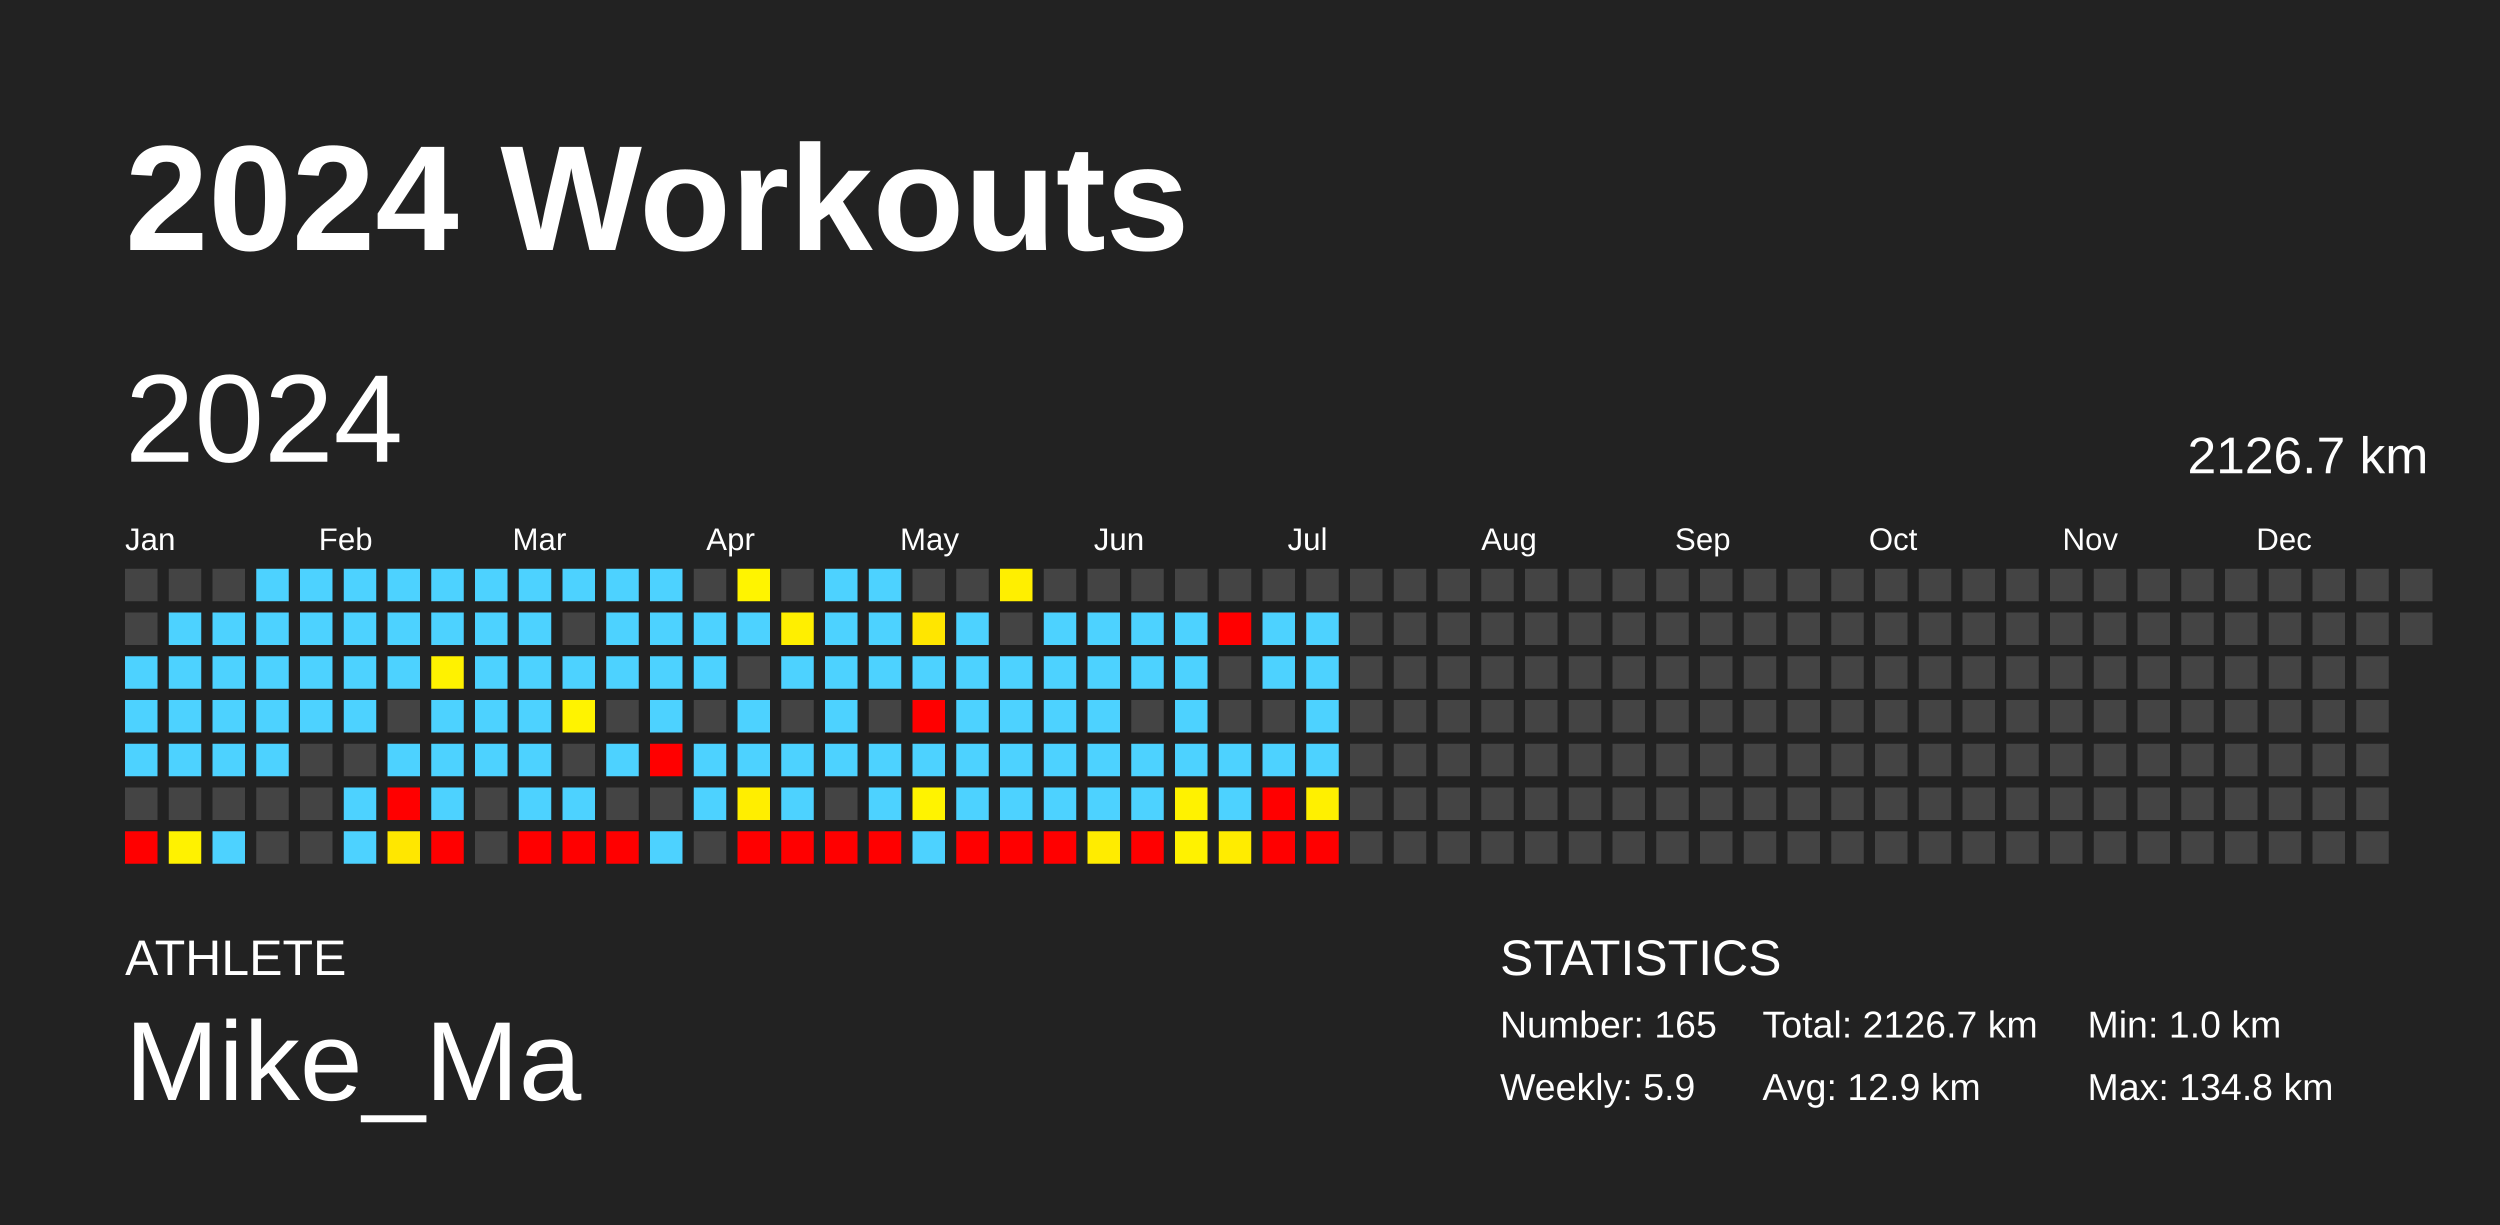
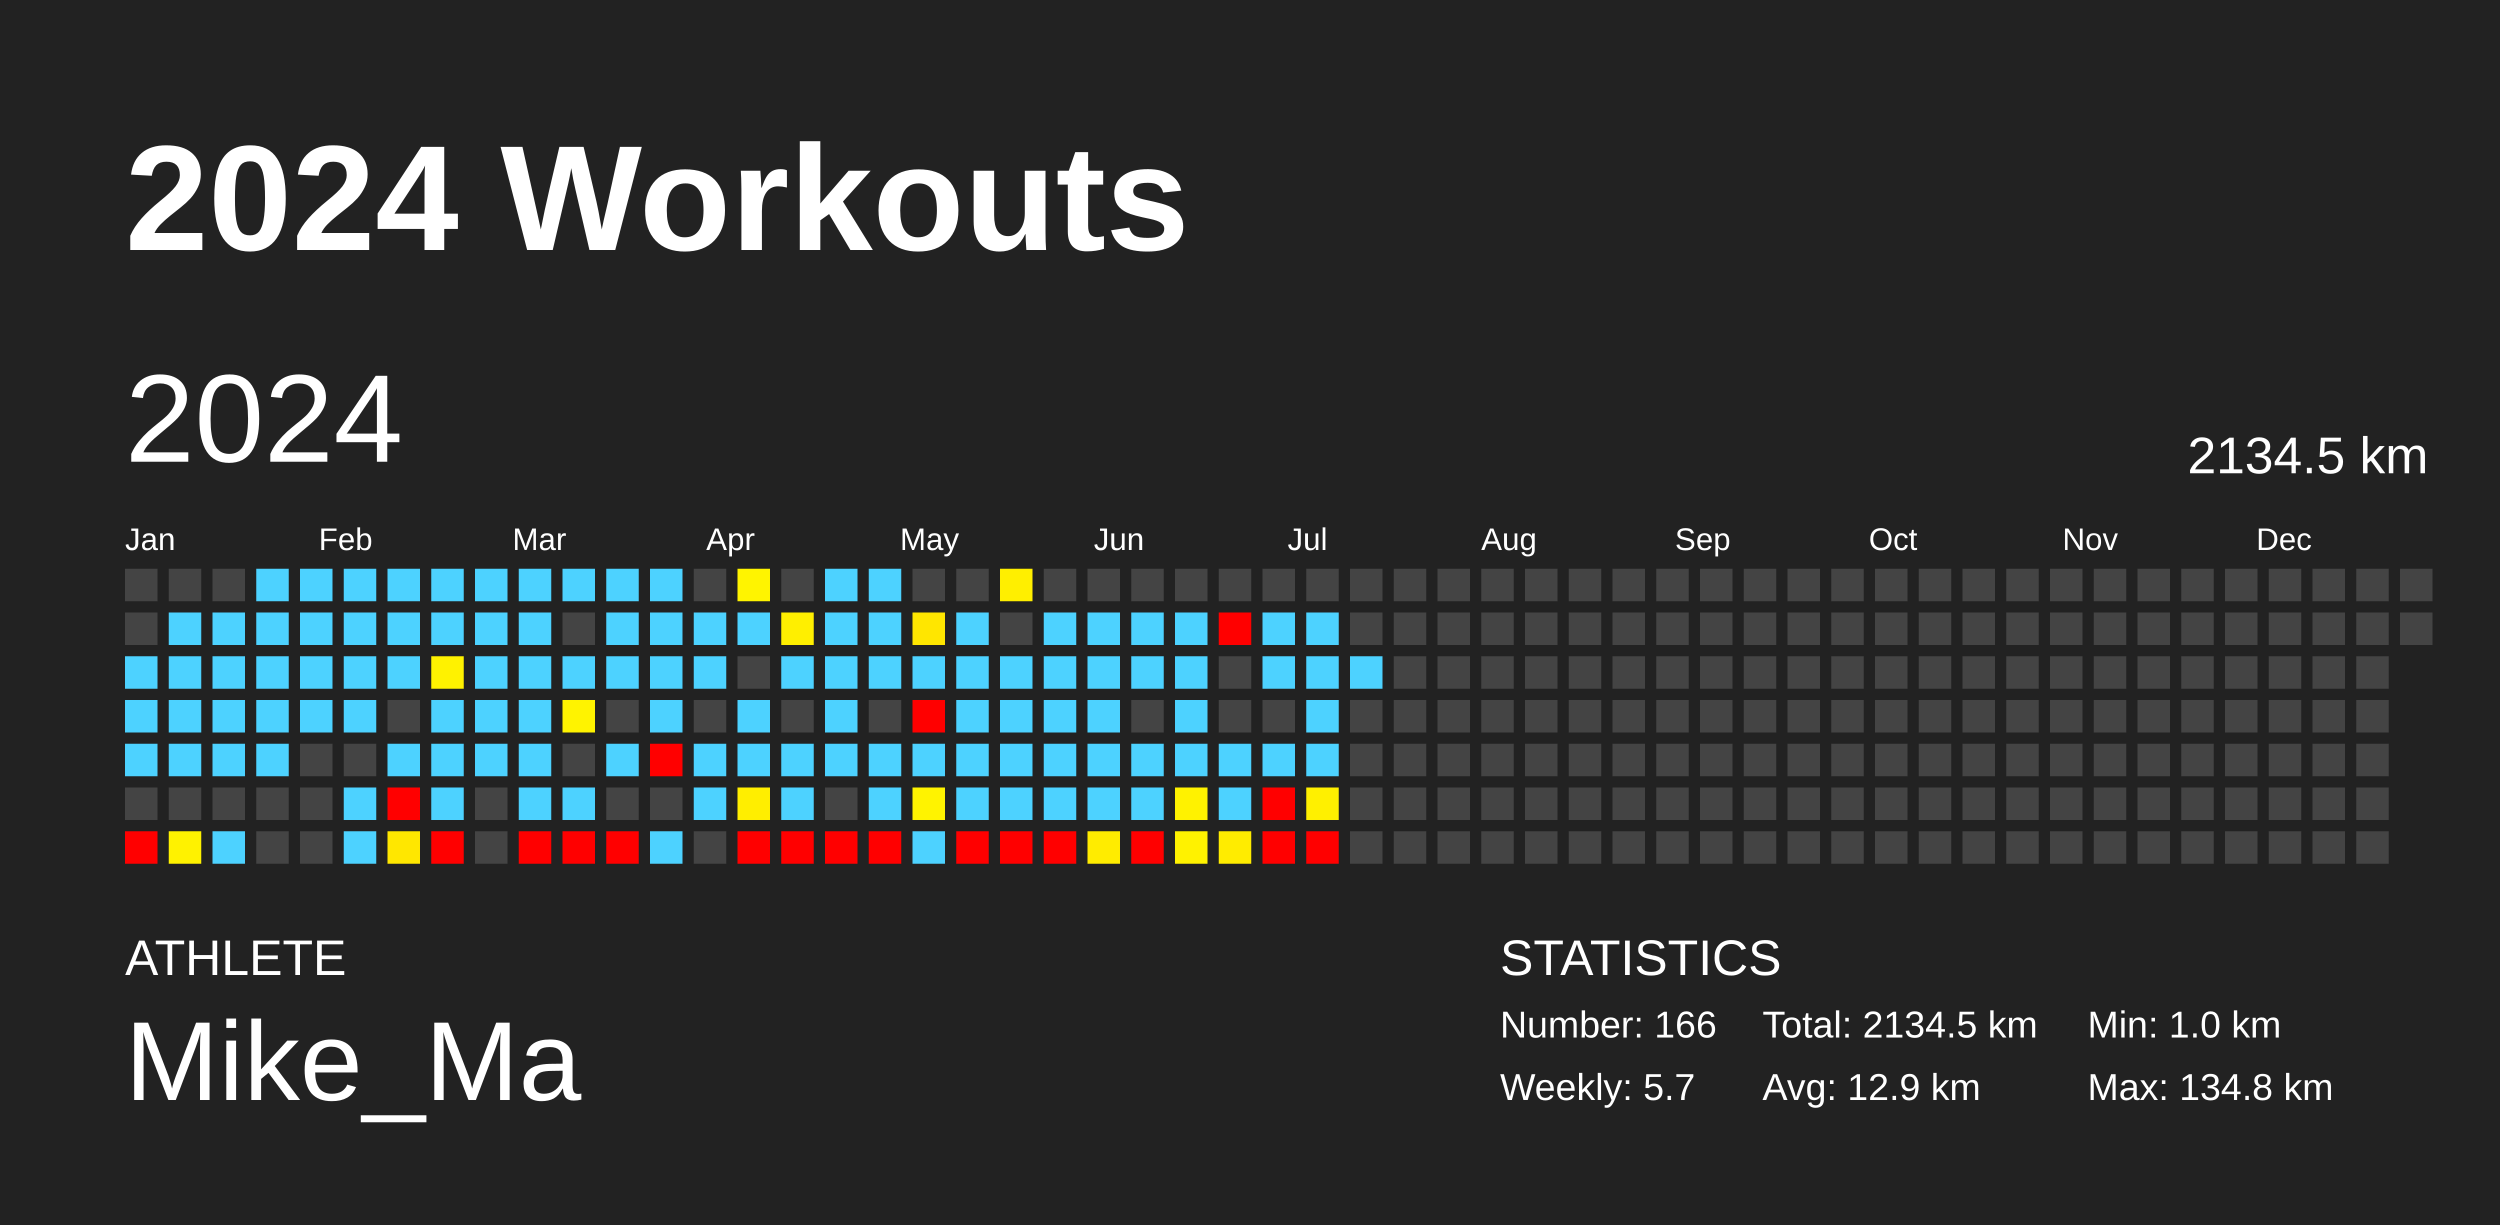
<svg xmlns="http://www.w3.org/2000/svg" baseProfile="full" height="98mm" version="1.1" viewBox="0,0,200,98" width="200mm">
  <defs />
  <rect fill="#222222" height="98" width="200" x="0" y="0" />
  <text fill="#FFFFFF" style="font-size:12px; font-family:Arial; font-weight:bold;" x="10" y="20">2024 Workouts</text>
  <text fill="#FFFFFF" style="font-size:4px; font-family:Arial" x="10" y="78">ATHLETE</text>
  <text fill="#FFFFFF" style="font-size:9px; font-family:Arial" x="10" y="88">Mike_Ma</text>
  <text fill="#FFFFFF" style="font-size:4px; font-family:Arial" x="120" y="78">STATISTICS</text>
-   <text fill="#FFFFFF" style="font-size:3px; font-family:Arial" x="120" y="83">Number: 165</text>
-   <text fill="#FFFFFF" style="font-size:3px; font-family:Arial" x="120" y="88">Weekly: 5.9</text>
-   <text fill="#FFFFFF" style="font-size:3px; font-family:Arial" x="141" y="83">Total: 2126.7 km</text>
+   <text fill="#FFFFFF" style="font-size:3px; font-family:Arial" x="120" y="83">Number: 166</text>
+   <text fill="#FFFFFF" style="font-size:3px; font-family:Arial" x="120" y="88">Weekly: 5.7</text>
+   <text fill="#FFFFFF" style="font-size:3px; font-family:Arial" x="141" y="83">Total: 2134.5 km</text>
  <text fill="#FFFFFF" style="font-size:3px; font-family:Arial" x="141" y="88">Avg: 12.9 km</text>
  <text fill="#FFFFFF" style="font-size:3px; font-family:Arial" x="167" y="83">Min: 1.0 km</text>
  <text fill="#FFFFFF" style="font-size:3px; font-family:Arial" x="167" y="88">Max: 134.8 km</text>
  <text dominant-baseline="hanging" fill="#FFFFFF" style="font-size:10.0px; font-family:Arial;" x="10" y="30">2024</text>
-   <text dominant-baseline="hanging" fill="#FFFFFF" style="font-size:4.125px; font-family:Arial;" x="175" y="35">2126.7 km</text>
+   <text dominant-baseline="hanging" fill="#FFFFFF" style="font-size:4.125px; font-family:Arial;" x="175" y="35">2134.5 km</text>
  <text fill="#FFFFFF" style="font-size:2.5px; font-family:Arial" x="10.0" y="44">Jan</text>
  <text fill="#FFFFFF" style="font-size:2.5px; font-family:Arial" x="25.5" y="44">Feb</text>
  <text fill="#FFFFFF" style="font-size:2.5px; font-family:Arial" x="41.0" y="44">Mar</text>
  <text fill="#FFFFFF" style="font-size:2.5px; font-family:Arial" x="56.5" y="44">Apr</text>
  <text fill="#FFFFFF" style="font-size:2.5px; font-family:Arial" x="72.0" y="44">May</text>
  <text fill="#FFFFFF" style="font-size:2.5px; font-family:Arial" x="87.5" y="44">Jun</text>
  <text fill="#FFFFFF" style="font-size:2.5px; font-family:Arial" x="103.0" y="44">Jul</text>
  <text fill="#FFFFFF" style="font-size:2.5px; font-family:Arial" x="118.5" y="44">Aug</text>
  <text fill="#FFFFFF" style="font-size:2.5px; font-family:Arial" x="134.0" y="44">Sep</text>
  <text fill="#FFFFFF" style="font-size:2.5px; font-family:Arial" x="149.5" y="44">Oct</text>
  <text fill="#FFFFFF" style="font-size:2.5px; font-family:Arial" x="165.0" y="44">Nov</text>
  <text fill="#FFFFFF" style="font-size:2.5px; font-family:Arial" x="180.5" y="44">Dec</text>
  <rect fill="#444444" height="2.6" width="2.6" x="10.0" y="45.5" />
  <rect fill="#444444" height="2.6" width="2.6" x="10.0" y="49.0" />
  <rect fill="#4dd2ff" height="2.6" width="2.6" x="10.0" y="52.5" />
  <rect fill="#4dd2ff" height="2.6" width="2.6" x="10.0" y="56.0" />
  <rect fill="#4dd2ff" height="2.6" width="2.6" x="10.0" y="59.5" />
  <rect fill="#444444" height="2.6" width="2.6" x="10.0" y="63.0" />
  <rect fill="red" height="2.6" width="2.6" x="10.0" y="66.5" />
  <rect fill="#444444" height="2.6" width="2.6" x="13.5" y="45.5" />
  <rect fill="#4dd2ff" height="2.6" width="2.6" x="13.5" y="49.0" />
  <rect fill="#4dd2ff" height="2.6" width="2.6" x="13.5" y="52.5" />
  <rect fill="#4dd2ff" height="2.6" width="2.6" x="13.5" y="56.0" />
  <rect fill="#4dd2ff" height="2.6" width="2.6" x="13.5" y="59.5" />
  <rect fill="#444444" height="2.6" width="2.6" x="13.5" y="63.0" />
  <rect fill="#fff200" height="2.6" width="2.6" x="13.5" y="66.5" />
  <rect fill="#444444" height="2.6" width="2.6" x="17.0" y="45.5" />
  <rect fill="#4dd2ff" height="2.6" width="2.6" x="17.0" y="49.0" />
  <rect fill="#4dd2ff" height="2.6" width="2.6" x="17.0" y="52.5" />
  <rect fill="#4dd2ff" height="2.6" width="2.6" x="17.0" y="56.0" />
  <rect fill="#4dd2ff" height="2.6" width="2.6" x="17.0" y="59.5" />
  <rect fill="#444444" height="2.6" width="2.6" x="17.0" y="63.0" />
  <rect fill="#4dd2ff" height="2.6" width="2.6" x="17.0" y="66.5" />
  <rect fill="#4dd2ff" height="2.6" width="2.6" x="20.5" y="45.5" />
  <rect fill="#4dd2ff" height="2.6" width="2.6" x="20.5" y="49.0" />
  <rect fill="#4dd2ff" height="2.6" width="2.6" x="20.5" y="52.5" />
  <rect fill="#4dd2ff" height="2.6" width="2.6" x="20.5" y="56.0" />
  <rect fill="#4dd2ff" height="2.6" width="2.6" x="20.5" y="59.5" />
  <rect fill="#444444" height="2.6" width="2.6" x="20.5" y="63.0" />
  <rect fill="#444444" height="2.6" width="2.6" x="20.5" y="66.5" />
  <rect fill="#4dd2ff" height="2.6" width="2.6" x="24.0" y="45.5" />
  <rect fill="#4dd2ff" height="2.6" width="2.6" x="24.0" y="49.0" />
  <rect fill="#4dd2ff" height="2.6" width="2.6" x="24.0" y="52.5" />
  <rect fill="#4dd2ff" height="2.6" width="2.6" x="24.0" y="56.0" />
  <rect fill="#444444" height="2.6" width="2.6" x="24.0" y="59.5" />
  <rect fill="#444444" height="2.6" width="2.6" x="24.0" y="63.0" />
  <rect fill="#444444" height="2.6" width="2.6" x="24.0" y="66.5" />
  <rect fill="#4dd2ff" height="2.6" width="2.6" x="27.5" y="45.5" />
  <rect fill="#4dd2ff" height="2.6" width="2.6" x="27.5" y="49.0" />
  <rect fill="#4dd2ff" height="2.6" width="2.6" x="27.5" y="52.5" />
  <rect fill="#4dd2ff" height="2.6" width="2.6" x="27.5" y="56.0" />
  <rect fill="#444444" height="2.6" width="2.6" x="27.5" y="59.5" />
  <rect fill="#4dd2ff" height="2.6" width="2.6" x="27.5" y="63.0" />
  <rect fill="#4dd2ff" height="2.6" width="2.6" x="27.5" y="66.5" />
  <rect fill="#4dd2ff" height="2.6" width="2.6" x="31.0" y="45.5" />
  <rect fill="#4dd2ff" height="2.6" width="2.6" x="31.0" y="49.0" />
  <rect fill="#4dd2ff" height="2.6" width="2.6" x="31.0" y="52.5" />
  <rect fill="#444444" height="2.6" width="2.6" x="31.0" y="56.0" />
  <rect fill="#4dd2ff" height="2.6" width="2.6" x="31.0" y="59.5" />
  <rect fill="red" height="2.6" width="2.6" x="31.0" y="63.0" />
  <rect fill="#ffe700" height="2.6" width="2.6" x="31.0" y="66.5" />
  <rect fill="#4dd2ff" height="2.6" width="2.6" x="34.5" y="45.5" />
  <rect fill="#4dd2ff" height="2.6" width="2.6" x="34.5" y="49.0" />
  <rect fill="#fff200" height="2.6" width="2.6" x="34.5" y="52.5" />
  <rect fill="#4dd2ff" height="2.6" width="2.6" x="34.5" y="56.0" />
  <rect fill="#4dd2ff" height="2.6" width="2.6" x="34.5" y="59.5" />
  <rect fill="#4dd2ff" height="2.6" width="2.6" x="34.5" y="63.0" />
  <rect fill="red" height="2.6" width="2.6" x="34.5" y="66.5" />
  <rect fill="#4dd2ff" height="2.6" width="2.6" x="38.0" y="45.5" />
  <rect fill="#4dd2ff" height="2.6" width="2.6" x="38.0" y="49.0" />
  <rect fill="#4dd2ff" height="2.6" width="2.6" x="38.0" y="52.5" />
  <rect fill="#4dd2ff" height="2.6" width="2.6" x="38.0" y="56.0" />
  <rect fill="#4dd2ff" height="2.6" width="2.6" x="38.0" y="59.5" />
  <rect fill="#444444" height="2.6" width="2.6" x="38.0" y="63.0" />
  <rect fill="#444444" height="2.6" width="2.6" x="38.0" y="66.5" />
  <rect fill="#4dd2ff" height="2.6" width="2.6" x="41.5" y="45.5" />
  <rect fill="#4dd2ff" height="2.6" width="2.6" x="41.5" y="49.0" />
  <rect fill="#4dd2ff" height="2.6" width="2.6" x="41.5" y="52.5" />
  <rect fill="#4dd2ff" height="2.6" width="2.6" x="41.5" y="56.0" />
  <rect fill="#4dd2ff" height="2.6" width="2.6" x="41.5" y="59.5" />
  <rect fill="#4dd2ff" height="2.6" width="2.6" x="41.5" y="63.0" />
  <rect fill="red" height="2.6" width="2.6" x="41.5" y="66.5" />
  <rect fill="#4dd2ff" height="2.6" width="2.6" x="45.0" y="45.5" />
  <rect fill="#444444" height="2.6" width="2.6" x="45.0" y="49.0" />
  <rect fill="#4dd2ff" height="2.6" width="2.6" x="45.0" y="52.5" />
  <rect fill="#fff300" height="2.6" width="2.6" x="45.0" y="56.0" />
  <rect fill="#444444" height="2.6" width="2.6" x="45.0" y="59.5" />
  <rect fill="#4dd2ff" height="2.6" width="2.6" x="45.0" y="63.0" />
  <rect fill="red" height="2.6" width="2.6" x="45.0" y="66.5" />
  <rect fill="#4dd2ff" height="2.6" width="2.6" x="48.5" y="45.5" />
  <rect fill="#4dd2ff" height="2.6" width="2.6" x="48.5" y="49.0" />
  <rect fill="#4dd2ff" height="2.6" width="2.6" x="48.5" y="52.5" />
  <rect fill="#444444" height="2.6" width="2.6" x="48.5" y="56.0" />
  <rect fill="#4dd2ff" height="2.6" width="2.6" x="48.5" y="59.5" />
  <rect fill="#444444" height="2.6" width="2.6" x="48.5" y="63.0" />
  <rect fill="red" height="2.6" width="2.6" x="48.5" y="66.5" />
  <rect fill="#4dd2ff" height="2.6" width="2.6" x="52.0" y="45.5" />
  <rect fill="#4dd2ff" height="2.6" width="2.6" x="52.0" y="49.0" />
  <rect fill="#4dd2ff" height="2.6" width="2.6" x="52.0" y="52.5" />
  <rect fill="#4dd2ff" height="2.6" width="2.6" x="52.0" y="56.0" />
  <rect fill="red" height="2.6" width="2.6" x="52.0" y="59.5" />
  <rect fill="#444444" height="2.6" width="2.6" x="52.0" y="63.0" />
  <rect fill="#4dd2ff" height="2.6" width="2.6" x="52.0" y="66.5" />
  <rect fill="#444444" height="2.6" width="2.6" x="55.5" y="45.5" />
  <rect fill="#4dd2ff" height="2.6" width="2.6" x="55.5" y="49.0" />
  <rect fill="#4dd2ff" height="2.6" width="2.6" x="55.5" y="52.5" />
  <rect fill="#444444" height="2.6" width="2.6" x="55.5" y="56.0" />
  <rect fill="#4dd2ff" height="2.6" width="2.6" x="55.5" y="59.5" />
  <rect fill="#4dd2ff" height="2.6" width="2.6" x="55.5" y="63.0" />
  <rect fill="#444444" height="2.6" width="2.6" x="55.5" y="66.5" />
  <rect fill="#fff400" height="2.6" width="2.6" x="59.0" y="45.5" />
  <rect fill="#4dd2ff" height="2.6" width="2.6" x="59.0" y="49.0" />
  <rect fill="#444444" height="2.6" width="2.6" x="59.0" y="52.5" />
  <rect fill="#4dd2ff" height="2.6" width="2.6" x="59.0" y="56.0" />
  <rect fill="#4dd2ff" height="2.6" width="2.6" x="59.0" y="59.5" />
  <rect fill="#ffee00" height="2.6" width="2.6" x="59.0" y="63.0" />
  <rect fill="red" height="2.6" width="2.6" x="59.0" y="66.5" />
  <rect fill="#444444" height="2.6" width="2.6" x="62.5" y="45.5" />
  <rect fill="#ffef00" height="2.6" width="2.6" x="62.5" y="49.0" />
  <rect fill="#4dd2ff" height="2.6" width="2.6" x="62.5" y="52.5" />
  <rect fill="#444444" height="2.6" width="2.6" x="62.5" y="56.0" />
  <rect fill="#4dd2ff" height="2.6" width="2.6" x="62.5" y="59.5" />
  <rect fill="#4dd2ff" height="2.6" width="2.6" x="62.5" y="63.0" />
  <rect fill="red" height="2.6" width="2.6" x="62.5" y="66.5" />
  <rect fill="#4dd2ff" height="2.6" width="2.6" x="66.0" y="45.5" />
  <rect fill="#4dd2ff" height="2.6" width="2.6" x="66.0" y="49.0" />
  <rect fill="#4dd2ff" height="2.6" width="2.6" x="66.0" y="52.5" />
  <rect fill="#4dd2ff" height="2.6" width="2.6" x="66.0" y="56.0" />
  <rect fill="#4dd2ff" height="2.6" width="2.6" x="66.0" y="59.5" />
  <rect fill="#444444" height="2.6" width="2.6" x="66.0" y="63.0" />
  <rect fill="red" height="2.6" width="2.6" x="66.0" y="66.5" />
  <rect fill="#4dd2ff" height="2.6" width="2.6" x="69.5" y="45.5" />
  <rect fill="#4dd2ff" height="2.6" width="2.6" x="69.5" y="49.0" />
  <rect fill="#4dd2ff" height="2.6" width="2.6" x="69.5" y="52.5" />
  <rect fill="#444444" height="2.6" width="2.6" x="69.5" y="56.0" />
  <rect fill="#4dd2ff" height="2.6" width="2.6" x="69.5" y="59.5" />
  <rect fill="#4dd2ff" height="2.6" width="2.6" x="69.5" y="63.0" />
  <rect fill="red" height="2.6" width="2.6" x="69.5" y="66.5" />
  <rect fill="#444444" height="2.6" width="2.6" x="73.0" y="45.5" />
  <rect fill="#ffe600" height="2.6" width="2.6" x="73.0" y="49.0" />
  <rect fill="#4dd2ff" height="2.6" width="2.6" x="73.0" y="52.5" />
  <rect fill="red" height="2.6" width="2.6" x="73.0" y="56.0" />
  <rect fill="#4dd2ff" height="2.6" width="2.6" x="73.0" y="59.5" />
  <rect fill="#fff300" height="2.6" width="2.6" x="73.0" y="63.0" />
  <rect fill="#4dd2ff" height="2.6" width="2.6" x="73.0" y="66.5" />
  <rect fill="#444444" height="2.6" width="2.6" x="76.5" y="45.5" />
  <rect fill="#4dd2ff" height="2.6" width="2.6" x="76.5" y="49.0" />
  <rect fill="#4dd2ff" height="2.6" width="2.6" x="76.5" y="52.5" />
  <rect fill="#4dd2ff" height="2.6" width="2.6" x="76.5" y="56.0" />
  <rect fill="#4dd2ff" height="2.6" width="2.6" x="76.5" y="59.5" />
  <rect fill="#4dd2ff" height="2.6" width="2.6" x="76.5" y="63.0" />
  <rect fill="red" height="2.6" width="2.6" x="76.5" y="66.5" />
  <rect fill="#ffef00" height="2.6" width="2.6" x="80.0" y="45.5" />
  <rect fill="#444444" height="2.6" width="2.6" x="80.0" y="49.0" />
  <rect fill="#4dd2ff" height="2.6" width="2.6" x="80.0" y="52.5" />
  <rect fill="#4dd2ff" height="2.6" width="2.6" x="80.0" y="56.0" />
  <rect fill="#4dd2ff" height="2.6" width="2.6" x="80.0" y="59.5" />
  <rect fill="#4dd2ff" height="2.6" width="2.6" x="80.0" y="63.0" />
  <rect fill="red" height="2.6" width="2.6" x="80.0" y="66.5" />
  <rect fill="#444444" height="2.6" width="2.6" x="83.5" y="45.5" />
  <rect fill="#4dd2ff" height="2.6" width="2.6" x="83.5" y="49.0" />
  <rect fill="#4dd2ff" height="2.6" width="2.6" x="83.5" y="52.5" />
  <rect fill="#4dd2ff" height="2.6" width="2.6" x="83.5" y="56.0" />
  <rect fill="#4dd2ff" height="2.6" width="2.6" x="83.5" y="59.5" />
  <rect fill="#4dd2ff" height="2.6" width="2.6" x="83.5" y="63.0" />
  <rect fill="red" height="2.6" width="2.6" x="83.5" y="66.5" />
  <rect fill="#444444" height="2.6" width="2.6" x="87.0" y="45.5" />
  <rect fill="#4dd2ff" height="2.6" width="2.6" x="87.0" y="49.0" />
  <rect fill="#4dd2ff" height="2.6" width="2.6" x="87.0" y="52.5" />
  <rect fill="#4dd2ff" height="2.6" width="2.6" x="87.0" y="56.0" />
  <rect fill="#4dd2ff" height="2.6" width="2.6" x="87.0" y="59.5" />
  <rect fill="#4dd2ff" height="2.6" width="2.6" x="87.0" y="63.0" />
  <rect fill="#ffec00" height="2.6" width="2.6" x="87.0" y="66.5" />
  <rect fill="#444444" height="2.6" width="2.6" x="90.5" y="45.5" />
  <rect fill="#4dd2ff" height="2.6" width="2.6" x="90.5" y="49.0" />
  <rect fill="#4dd2ff" height="2.6" width="2.6" x="90.5" y="52.5" />
  <rect fill="#444444" height="2.6" width="2.6" x="90.5" y="56.0" />
  <rect fill="#4dd2ff" height="2.6" width="2.6" x="90.5" y="59.5" />
  <rect fill="#4dd2ff" height="2.6" width="2.6" x="90.5" y="63.0" />
  <rect fill="red" height="2.6" width="2.6" x="90.5" y="66.5" />
  <rect fill="#444444" height="2.6" width="2.6" x="94.0" y="45.5" />
  <rect fill="#4dd2ff" height="2.6" width="2.6" x="94.0" y="49.0" />
  <rect fill="#4dd2ff" height="2.6" width="2.6" x="94.0" y="52.5" />
  <rect fill="#4dd2ff" height="2.6" width="2.6" x="94.0" y="56.0" />
  <rect fill="#4dd2ff" height="2.6" width="2.6" x="94.0" y="59.5" />
  <rect fill="#fff200" height="2.6" width="2.6" x="94.0" y="63.0" />
  <rect fill="#fff200" height="2.6" width="2.6" x="94.0" y="66.5" />
  <rect fill="#444444" height="2.6" width="2.6" x="97.5" y="45.5" />
  <rect fill="red" height="2.6" width="2.6" x="97.5" y="49.0" />
  <rect fill="#444444" height="2.6" width="2.6" x="97.5" y="52.5" />
  <rect fill="#444444" height="2.6" width="2.6" x="97.5" y="56.0" />
  <rect fill="#4dd2ff" height="2.6" width="2.6" x="97.5" y="59.5" />
  <rect fill="#4dd2ff" height="2.6" width="2.6" x="97.5" y="63.0" />
  <rect fill="#ffec00" height="2.6" width="2.6" x="97.5" y="66.5" />
  <rect fill="#444444" height="2.6" width="2.6" x="101.0" y="45.5" />
  <rect fill="#4dd2ff" height="2.6" width="2.6" x="101.0" y="49.0" />
  <rect fill="#4dd2ff" height="2.6" width="2.6" x="101.0" y="52.5" />
  <rect fill="#444444" height="2.6" width="2.6" x="101.0" y="56.0" />
  <rect fill="#4dd2ff" height="2.6" width="2.6" x="101.0" y="59.5" />
  <rect fill="red" height="2.6" width="2.6" x="101.0" y="63.0" />
  <rect fill="red" height="2.6" width="2.6" x="101.0" y="66.5" />
  <rect fill="#444444" height="2.6" width="2.6" x="104.5" y="45.5" />
  <rect fill="#4dd2ff" height="2.6" width="2.6" x="104.5" y="49.0" />
  <rect fill="#4dd2ff" height="2.6" width="2.6" x="104.5" y="52.5" />
  <rect fill="#4dd2ff" height="2.6" width="2.6" x="104.5" y="56.0" />
  <rect fill="#4dd2ff" height="2.6" width="2.6" x="104.5" y="59.5" />
  <rect fill="#fff000" height="2.6" width="2.6" x="104.5" y="63.0" />
  <rect fill="red" height="2.6" width="2.6" x="104.5" y="66.5" />
  <rect fill="#444444" height="2.6" width="2.6" x="108.0" y="45.5" />
  <rect fill="#444444" height="2.6" width="2.6" x="108.0" y="49.0" />
-   <rect fill="#444444" height="2.6" width="2.6" x="108.0" y="52.5" />
+   <rect fill="#4dd2ff" height="2.6" width="2.6" x="108.0" y="52.5" />
  <rect fill="#444444" height="2.6" width="2.6" x="108.0" y="56.0" />
  <rect fill="#444444" height="2.6" width="2.6" x="108.0" y="59.5" />
  <rect fill="#444444" height="2.6" width="2.6" x="108.0" y="63.0" />
  <rect fill="#444444" height="2.6" width="2.6" x="108.0" y="66.5" />
  <rect fill="#444444" height="2.6" width="2.6" x="111.5" y="45.5" />
  <rect fill="#444444" height="2.6" width="2.6" x="111.5" y="49.0" />
  <rect fill="#444444" height="2.6" width="2.6" x="111.5" y="52.5" />
  <rect fill="#444444" height="2.6" width="2.6" x="111.5" y="56.0" />
  <rect fill="#444444" height="2.6" width="2.6" x="111.5" y="59.5" />
  <rect fill="#444444" height="2.6" width="2.6" x="111.5" y="63.0" />
  <rect fill="#444444" height="2.6" width="2.6" x="111.5" y="66.5" />
  <rect fill="#444444" height="2.6" width="2.6" x="115.0" y="45.5" />
  <rect fill="#444444" height="2.6" width="2.6" x="115.0" y="49.0" />
  <rect fill="#444444" height="2.6" width="2.6" x="115.0" y="52.5" />
  <rect fill="#444444" height="2.6" width="2.6" x="115.0" y="56.0" />
  <rect fill="#444444" height="2.6" width="2.6" x="115.0" y="59.5" />
  <rect fill="#444444" height="2.6" width="2.6" x="115.0" y="63.0" />
  <rect fill="#444444" height="2.6" width="2.6" x="115.0" y="66.5" />
  <rect fill="#444444" height="2.6" width="2.6" x="118.5" y="45.5" />
  <rect fill="#444444" height="2.6" width="2.6" x="118.5" y="49.0" />
  <rect fill="#444444" height="2.6" width="2.6" x="118.5" y="52.5" />
  <rect fill="#444444" height="2.6" width="2.6" x="118.5" y="56.0" />
  <rect fill="#444444" height="2.6" width="2.6" x="118.5" y="59.5" />
  <rect fill="#444444" height="2.6" width="2.6" x="118.5" y="63.0" />
  <rect fill="#444444" height="2.6" width="2.6" x="118.5" y="66.5" />
  <rect fill="#444444" height="2.6" width="2.6" x="122.0" y="45.5" />
  <rect fill="#444444" height="2.6" width="2.6" x="122.0" y="49.0" />
  <rect fill="#444444" height="2.6" width="2.6" x="122.0" y="52.5" />
  <rect fill="#444444" height="2.6" width="2.6" x="122.0" y="56.0" />
  <rect fill="#444444" height="2.6" width="2.6" x="122.0" y="59.5" />
  <rect fill="#444444" height="2.6" width="2.6" x="122.0" y="63.0" />
  <rect fill="#444444" height="2.6" width="2.6" x="122.0" y="66.5" />
  <rect fill="#444444" height="2.6" width="2.6" x="125.5" y="45.5" />
  <rect fill="#444444" height="2.6" width="2.6" x="125.5" y="49.0" />
  <rect fill="#444444" height="2.6" width="2.6" x="125.5" y="52.5" />
  <rect fill="#444444" height="2.6" width="2.6" x="125.5" y="56.0" />
  <rect fill="#444444" height="2.6" width="2.6" x="125.5" y="59.5" />
  <rect fill="#444444" height="2.6" width="2.6" x="125.5" y="63.0" />
  <rect fill="#444444" height="2.6" width="2.6" x="125.5" y="66.5" />
  <rect fill="#444444" height="2.6" width="2.6" x="129.0" y="45.5" />
  <rect fill="#444444" height="2.6" width="2.6" x="129.0" y="49.0" />
  <rect fill="#444444" height="2.6" width="2.6" x="129.0" y="52.5" />
  <rect fill="#444444" height="2.6" width="2.6" x="129.0" y="56.0" />
  <rect fill="#444444" height="2.6" width="2.6" x="129.0" y="59.5" />
  <rect fill="#444444" height="2.6" width="2.6" x="129.0" y="63.0" />
  <rect fill="#444444" height="2.6" width="2.6" x="129.0" y="66.5" />
  <rect fill="#444444" height="2.6" width="2.6" x="132.5" y="45.5" />
  <rect fill="#444444" height="2.6" width="2.6" x="132.5" y="49.0" />
  <rect fill="#444444" height="2.6" width="2.6" x="132.5" y="52.5" />
  <rect fill="#444444" height="2.6" width="2.6" x="132.5" y="56.0" />
  <rect fill="#444444" height="2.6" width="2.6" x="132.5" y="59.5" />
  <rect fill="#444444" height="2.6" width="2.6" x="132.5" y="63.0" />
  <rect fill="#444444" height="2.6" width="2.6" x="132.5" y="66.5" />
  <rect fill="#444444" height="2.6" width="2.6" x="136.0" y="45.5" />
  <rect fill="#444444" height="2.6" width="2.6" x="136.0" y="49.0" />
  <rect fill="#444444" height="2.6" width="2.6" x="136.0" y="52.5" />
  <rect fill="#444444" height="2.6" width="2.6" x="136.0" y="56.0" />
  <rect fill="#444444" height="2.6" width="2.6" x="136.0" y="59.5" />
  <rect fill="#444444" height="2.6" width="2.6" x="136.0" y="63.0" />
  <rect fill="#444444" height="2.6" width="2.6" x="136.0" y="66.5" />
  <rect fill="#444444" height="2.6" width="2.6" x="139.5" y="45.5" />
  <rect fill="#444444" height="2.6" width="2.6" x="139.5" y="49.0" />
  <rect fill="#444444" height="2.6" width="2.6" x="139.5" y="52.5" />
  <rect fill="#444444" height="2.6" width="2.6" x="139.5" y="56.0" />
  <rect fill="#444444" height="2.6" width="2.6" x="139.5" y="59.5" />
  <rect fill="#444444" height="2.6" width="2.6" x="139.5" y="63.0" />
  <rect fill="#444444" height="2.6" width="2.6" x="139.5" y="66.5" />
  <rect fill="#444444" height="2.6" width="2.6" x="143.0" y="45.5" />
  <rect fill="#444444" height="2.6" width="2.6" x="143.0" y="49.0" />
  <rect fill="#444444" height="2.6" width="2.6" x="143.0" y="52.5" />
  <rect fill="#444444" height="2.6" width="2.6" x="143.0" y="56.0" />
  <rect fill="#444444" height="2.6" width="2.6" x="143.0" y="59.5" />
  <rect fill="#444444" height="2.6" width="2.6" x="143.0" y="63.0" />
  <rect fill="#444444" height="2.6" width="2.6" x="143.0" y="66.5" />
  <rect fill="#444444" height="2.6" width="2.6" x="146.5" y="45.5" />
  <rect fill="#444444" height="2.6" width="2.6" x="146.5" y="49.0" />
  <rect fill="#444444" height="2.6" width="2.6" x="146.5" y="52.5" />
  <rect fill="#444444" height="2.6" width="2.6" x="146.5" y="56.0" />
  <rect fill="#444444" height="2.6" width="2.6" x="146.5" y="59.5" />
  <rect fill="#444444" height="2.6" width="2.6" x="146.5" y="63.0" />
  <rect fill="#444444" height="2.6" width="2.6" x="146.5" y="66.5" />
  <rect fill="#444444" height="2.6" width="2.6" x="150.0" y="45.5" />
  <rect fill="#444444" height="2.6" width="2.6" x="150.0" y="49.0" />
  <rect fill="#444444" height="2.6" width="2.6" x="150.0" y="52.5" />
  <rect fill="#444444" height="2.6" width="2.6" x="150.0" y="56.0" />
  <rect fill="#444444" height="2.6" width="2.6" x="150.0" y="59.5" />
  <rect fill="#444444" height="2.6" width="2.6" x="150.0" y="63.0" />
  <rect fill="#444444" height="2.6" width="2.6" x="150.0" y="66.5" />
  <rect fill="#444444" height="2.6" width="2.6" x="153.5" y="45.5" />
  <rect fill="#444444" height="2.6" width="2.6" x="153.5" y="49.0" />
  <rect fill="#444444" height="2.6" width="2.6" x="153.5" y="52.5" />
  <rect fill="#444444" height="2.6" width="2.6" x="153.5" y="56.0" />
  <rect fill="#444444" height="2.6" width="2.6" x="153.5" y="59.5" />
  <rect fill="#444444" height="2.6" width="2.6" x="153.5" y="63.0" />
  <rect fill="#444444" height="2.6" width="2.6" x="153.5" y="66.5" />
  <rect fill="#444444" height="2.6" width="2.6" x="157.0" y="45.5" />
  <rect fill="#444444" height="2.6" width="2.6" x="157.0" y="49.0" />
  <rect fill="#444444" height="2.6" width="2.6" x="157.0" y="52.5" />
  <rect fill="#444444" height="2.6" width="2.6" x="157.0" y="56.0" />
  <rect fill="#444444" height="2.6" width="2.6" x="157.0" y="59.5" />
  <rect fill="#444444" height="2.6" width="2.6" x="157.0" y="63.0" />
  <rect fill="#444444" height="2.6" width="2.6" x="157.0" y="66.5" />
  <rect fill="#444444" height="2.6" width="2.6" x="160.5" y="45.5" />
  <rect fill="#444444" height="2.6" width="2.6" x="160.5" y="49.0" />
  <rect fill="#444444" height="2.6" width="2.6" x="160.5" y="52.5" />
  <rect fill="#444444" height="2.6" width="2.6" x="160.5" y="56.0" />
  <rect fill="#444444" height="2.6" width="2.6" x="160.5" y="59.5" />
  <rect fill="#444444" height="2.6" width="2.6" x="160.5" y="63.0" />
  <rect fill="#444444" height="2.6" width="2.6" x="160.5" y="66.5" />
  <rect fill="#444444" height="2.6" width="2.6" x="164.0" y="45.5" />
  <rect fill="#444444" height="2.6" width="2.6" x="164.0" y="49.0" />
  <rect fill="#444444" height="2.6" width="2.6" x="164.0" y="52.5" />
  <rect fill="#444444" height="2.6" width="2.6" x="164.0" y="56.0" />
  <rect fill="#444444" height="2.6" width="2.6" x="164.0" y="59.5" />
  <rect fill="#444444" height="2.6" width="2.6" x="164.0" y="63.0" />
  <rect fill="#444444" height="2.6" width="2.6" x="164.0" y="66.5" />
  <rect fill="#444444" height="2.6" width="2.6" x="167.5" y="45.5" />
  <rect fill="#444444" height="2.6" width="2.6" x="167.5" y="49.0" />
  <rect fill="#444444" height="2.6" width="2.6" x="167.5" y="52.5" />
  <rect fill="#444444" height="2.6" width="2.6" x="167.5" y="56.0" />
  <rect fill="#444444" height="2.6" width="2.6" x="167.5" y="59.5" />
  <rect fill="#444444" height="2.6" width="2.6" x="167.5" y="63.0" />
  <rect fill="#444444" height="2.6" width="2.6" x="167.5" y="66.5" />
  <rect fill="#444444" height="2.6" width="2.6" x="171.0" y="45.5" />
  <rect fill="#444444" height="2.6" width="2.6" x="171.0" y="49.0" />
  <rect fill="#444444" height="2.6" width="2.6" x="171.0" y="52.5" />
  <rect fill="#444444" height="2.6" width="2.6" x="171.0" y="56.0" />
  <rect fill="#444444" height="2.6" width="2.6" x="171.0" y="59.5" />
  <rect fill="#444444" height="2.6" width="2.6" x="171.0" y="63.0" />
  <rect fill="#444444" height="2.6" width="2.6" x="171.0" y="66.5" />
  <rect fill="#444444" height="2.6" width="2.6" x="174.5" y="45.5" />
  <rect fill="#444444" height="2.6" width="2.6" x="174.5" y="49.0" />
  <rect fill="#444444" height="2.6" width="2.6" x="174.5" y="52.5" />
  <rect fill="#444444" height="2.6" width="2.6" x="174.5" y="56.0" />
  <rect fill="#444444" height="2.6" width="2.6" x="174.5" y="59.5" />
  <rect fill="#444444" height="2.6" width="2.6" x="174.5" y="63.0" />
  <rect fill="#444444" height="2.6" width="2.6" x="174.5" y="66.5" />
  <rect fill="#444444" height="2.6" width="2.6" x="178.0" y="45.5" />
  <rect fill="#444444" height="2.6" width="2.6" x="178.0" y="49.0" />
  <rect fill="#444444" height="2.6" width="2.6" x="178.0" y="52.5" />
  <rect fill="#444444" height="2.6" width="2.6" x="178.0" y="56.0" />
  <rect fill="#444444" height="2.6" width="2.6" x="178.0" y="59.5" />
  <rect fill="#444444" height="2.6" width="2.6" x="178.0" y="63.0" />
  <rect fill="#444444" height="2.6" width="2.6" x="178.0" y="66.5" />
  <rect fill="#444444" height="2.6" width="2.6" x="181.5" y="45.5" />
  <rect fill="#444444" height="2.6" width="2.6" x="181.5" y="49.0" />
  <rect fill="#444444" height="2.6" width="2.6" x="181.5" y="52.5" />
  <rect fill="#444444" height="2.6" width="2.6" x="181.5" y="56.0" />
  <rect fill="#444444" height="2.6" width="2.6" x="181.5" y="59.5" />
  <rect fill="#444444" height="2.6" width="2.6" x="181.5" y="63.0" />
  <rect fill="#444444" height="2.6" width="2.6" x="181.5" y="66.5" />
  <rect fill="#444444" height="2.6" width="2.6" x="185.0" y="45.5" />
  <rect fill="#444444" height="2.6" width="2.6" x="185.0" y="49.0" />
  <rect fill="#444444" height="2.6" width="2.6" x="185.0" y="52.5" />
  <rect fill="#444444" height="2.6" width="2.6" x="185.0" y="56.0" />
  <rect fill="#444444" height="2.6" width="2.6" x="185.0" y="59.5" />
  <rect fill="#444444" height="2.6" width="2.6" x="185.0" y="63.0" />
  <rect fill="#444444" height="2.6" width="2.6" x="185.0" y="66.5" />
  <rect fill="#444444" height="2.6" width="2.6" x="188.5" y="45.5" />
  <rect fill="#444444" height="2.6" width="2.6" x="188.5" y="49.0" />
  <rect fill="#444444" height="2.6" width="2.6" x="188.5" y="52.5" />
  <rect fill="#444444" height="2.6" width="2.6" x="188.5" y="56.0" />
  <rect fill="#444444" height="2.6" width="2.6" x="188.5" y="59.5" />
  <rect fill="#444444" height="2.6" width="2.6" x="188.5" y="63.0" />
  <rect fill="#444444" height="2.6" width="2.6" x="188.5" y="66.5" />
  <rect fill="#444444" height="2.6" width="2.6" x="192.0" y="45.5" />
  <rect fill="#444444" height="2.6" width="2.6" x="192.0" y="49.0" />
</svg>
